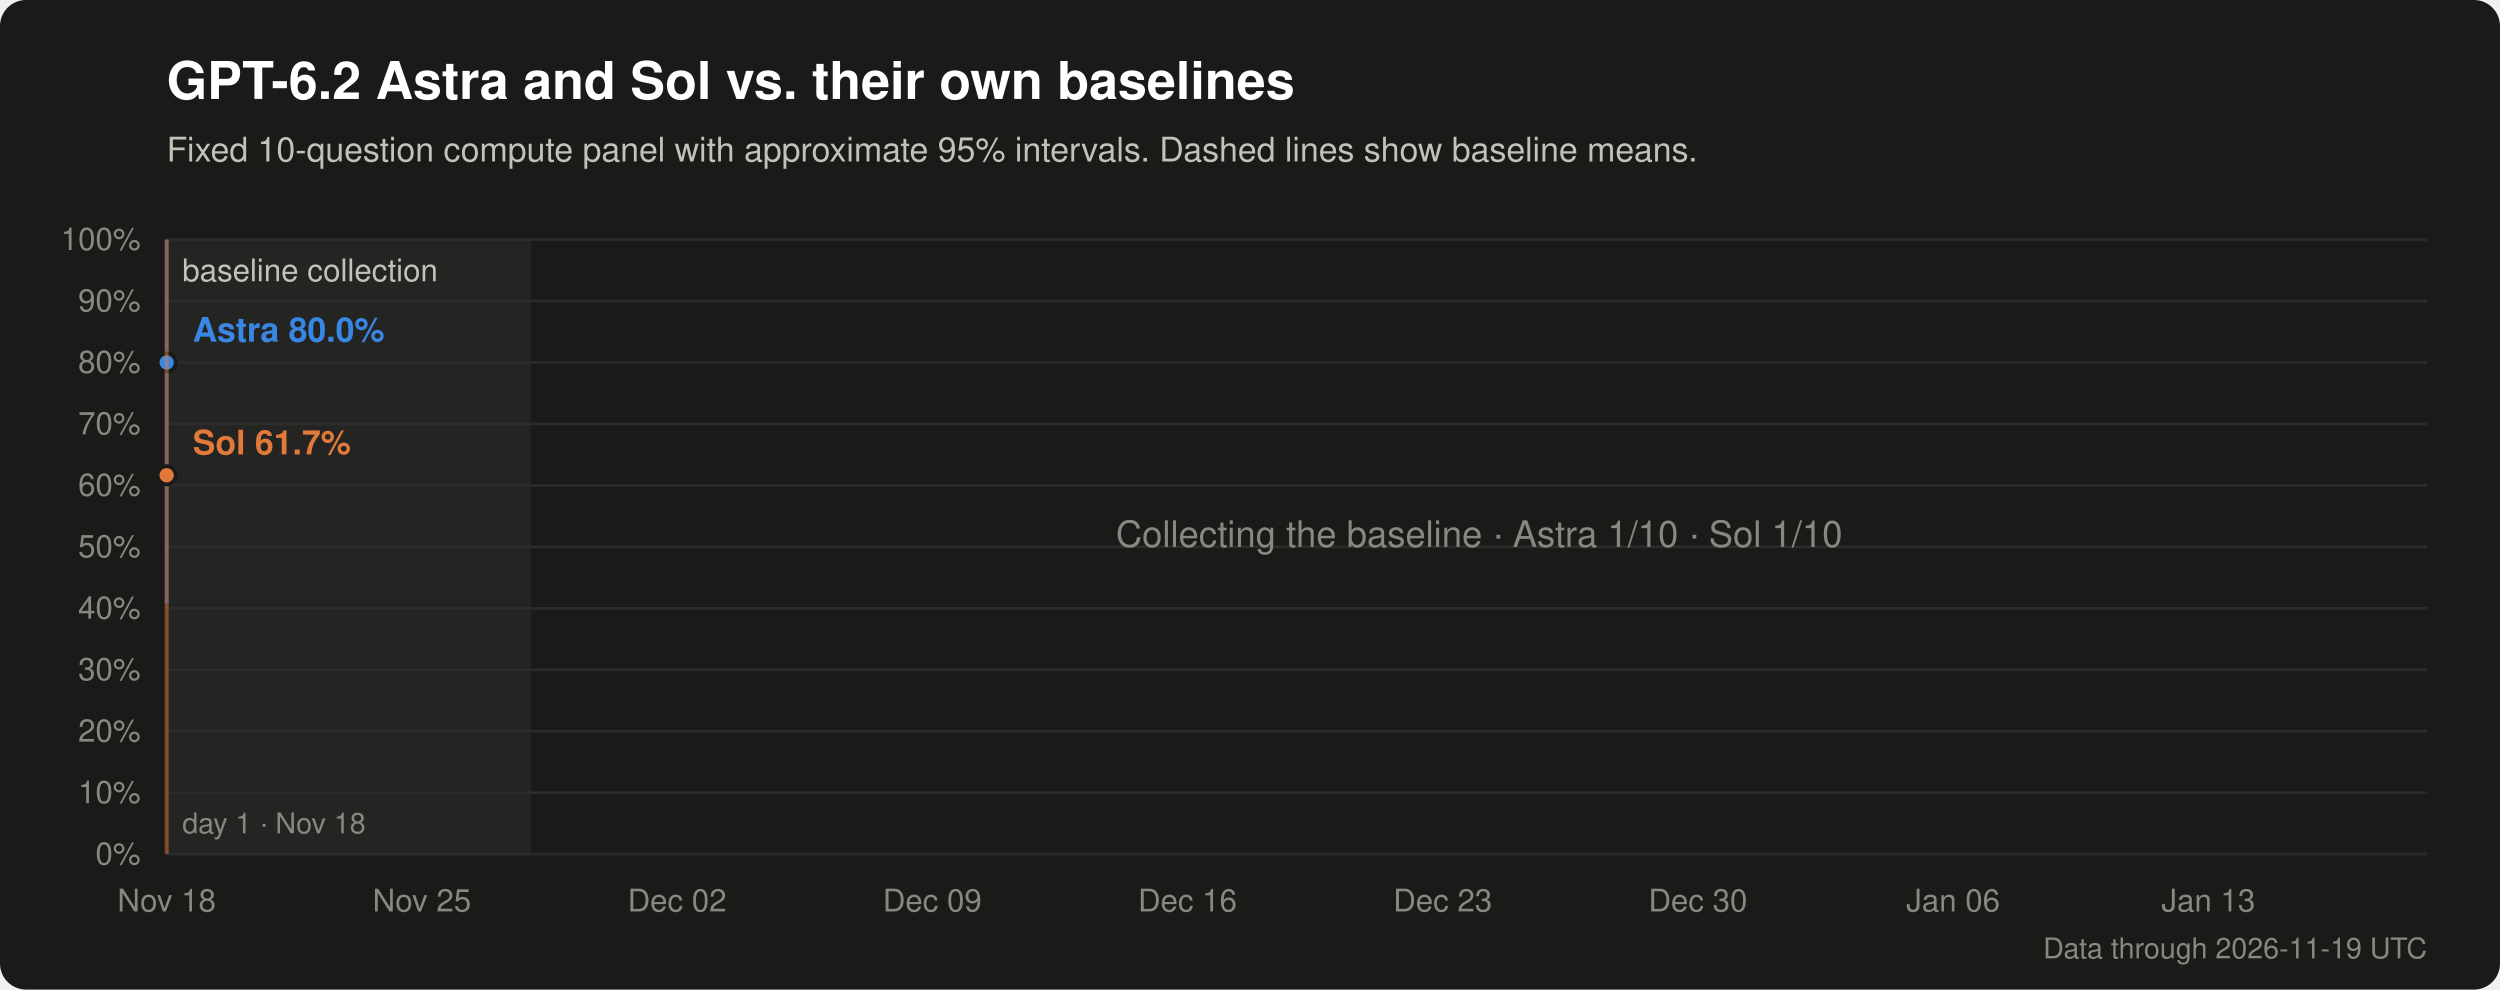
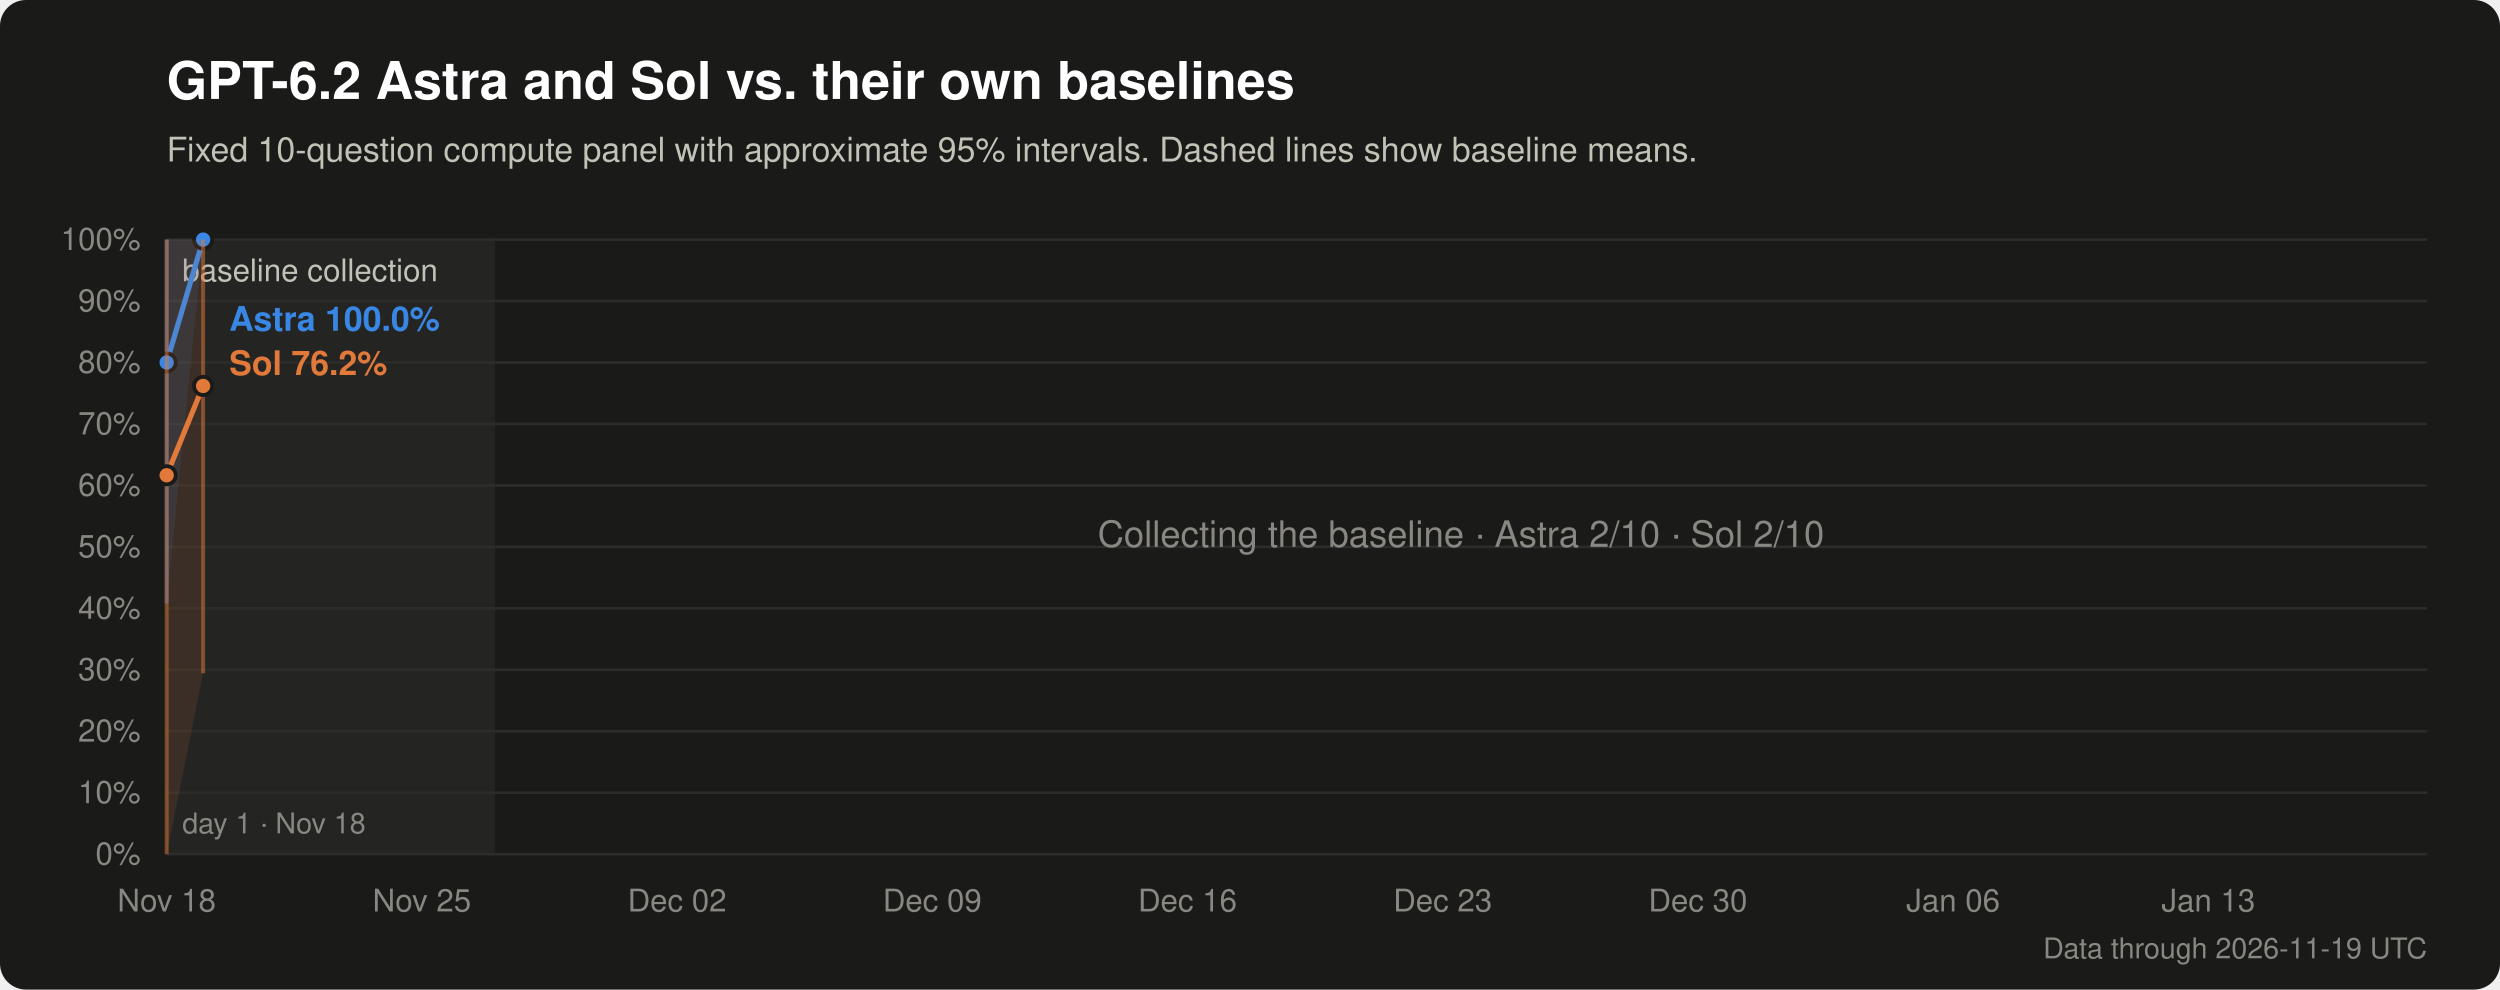
<svg xmlns="http://www.w3.org/2000/svg" width="960" height="380" viewBox="0 0 960 380" font-family="-apple-system, BlinkMacSystemFont, Helvetica, Arial, sans-serif" role="img" aria-labelledby="t d">
  <rect width="960" height="380" rx="10" fill="#1a1a19" />
  <text x="64" y="38" fill="#ffffff" font-size="20" font-weight="600">GPT-6.2 Astra and Sol vs. their own baselines</text>
  <text x="64" y="62" fill="#c3c2b7" font-size="13">Fixed 10-question compute panel with approximate 95% intervals. Dashed lines show baseline means.</text>
  <line x1="64" y1="328.0" x2="932" y2="328.0" stroke="#2c2c2a" />
  <text x="54" y="332.0" text-anchor="end" fill="#898781" font-size="12">0%</text>
  <line x1="64" y1="304.4" x2="932" y2="304.4" stroke="#2c2c2a" />
  <text x="54" y="308.4" text-anchor="end" fill="#898781" font-size="12">10%</text>
  <line x1="64" y1="280.8" x2="932" y2="280.8" stroke="#2c2c2a" />
  <text x="54" y="284.8" text-anchor="end" fill="#898781" font-size="12">20%</text>
  <line x1="64" y1="257.2" x2="932" y2="257.2" stroke="#2c2c2a" />
  <text x="54" y="261.2" text-anchor="end" fill="#898781" font-size="12">30%</text>
  <line x1="64" y1="233.6" x2="932" y2="233.6" stroke="#2c2c2a" />
  <text x="54" y="237.6" text-anchor="end" fill="#898781" font-size="12">40%</text>
  <line x1="64" y1="210.0" x2="932" y2="210.0" stroke="#2c2c2a" />
  <text x="54" y="214.0" text-anchor="end" fill="#898781" font-size="12">50%</text>
  <line x1="64" y1="186.4" x2="932" y2="186.4" stroke="#2c2c2a" />
  <text x="54" y="190.4" text-anchor="end" fill="#898781" font-size="12">60%</text>
  <line x1="64" y1="162.8" x2="932" y2="162.8" stroke="#2c2c2a" />
  <text x="54" y="166.8" text-anchor="end" fill="#898781" font-size="12">70%</text>
  <line x1="64" y1="139.2" x2="932" y2="139.2" stroke="#2c2c2a" />
  <text x="54" y="143.2" text-anchor="end" fill="#898781" font-size="12">80%</text>
  <line x1="64" y1="115.6" x2="932" y2="115.6" stroke="#2c2c2a" />
  <text x="54" y="119.6" text-anchor="end" fill="#898781" font-size="12">90%</text>
  <line x1="64" y1="92.0" x2="932" y2="92.0" stroke="#2c2c2a" />
  <text x="54" y="96.0" text-anchor="end" fill="#898781" font-size="12">100%</text>
-   <rect x="64" y="92" width="140.0" height="236" fill="#2c2c2a" opacity="0.6" />
+   <rect x="64" y="92" width="126.0" height="236" fill="#2c2c2a" opacity="0.6" />
  <text x="70" y="108" fill="#c3c2b7" font-size="12">baseline collection</text>
  <text x="70" y="320" fill="#898781" font-size="11">day 1 · Nov 18</text>
  <text x="64.0" y="350" text-anchor="middle" fill="#898781" font-size="12">Nov 18</text>
  <text x="162.0" y="350" text-anchor="middle" fill="#898781" font-size="12">Nov 25</text>
  <text x="260.0" y="350" text-anchor="middle" fill="#898781" font-size="12">Dec 02</text>
  <text x="358.0" y="350" text-anchor="middle" fill="#898781" font-size="12">Dec 09</text>
  <text x="456.0" y="350" text-anchor="middle" fill="#898781" font-size="12">Dec 16</text>
  <text x="554.0" y="350" text-anchor="middle" fill="#898781" font-size="12">Dec 23</text>
  <text x="652.0" y="350" text-anchor="middle" fill="#898781" font-size="12">Dec 30</text>
  <text x="750.0" y="350" text-anchor="middle" fill="#898781" font-size="12">Jan 06</text>
  <text x="848.0" y="350" text-anchor="middle" fill="#898781" font-size="12">Jan 13</text>
+   <path d="M64.0,92.0 L78.0,92.0 L78.0,92.0 L64.0,231.7 Z" fill="#3987e5" opacity="0.12" />
+   <path d="M64.0,139.2 L78.0,92.0" fill="none" stroke="#3987e5" stroke-width="2" stroke-linejoin="round" stroke-linecap="round" />
  <line x1="64.0" y1="231.7" x2="64.0" y2="92.0" stroke="#3987e5" stroke-width="1.5" opacity="0.5" />
  <circle cx="64.0" cy="139.2" r="3.5" fill="#3987e5" stroke="#1a1a19" stroke-width="1.5" />
+   <line x1="78.0" y1="92.0" x2="78.0" y2="92.0" stroke="#3987e5" stroke-width="1.5" opacity="0.5" />
+   <circle cx="78.0" cy="92.0" r="3.5" fill="#3987e5" stroke="#1a1a19" stroke-width="1.5" />
+   <path d="M64.0,92.0 L78.0,92.0 L78.0,258.5 L64.0,328.0 Z" fill="#e0793a" opacity="0.12" />
+   <path d="M64.0,182.5 L78.0,148.2" fill="none" stroke="#e0793a" stroke-width="2" stroke-linejoin="round" stroke-linecap="round" />
  <line x1="64.0" y1="328.0" x2="64.0" y2="92.0" stroke="#e0793a" stroke-width="1.5" opacity="0.5" />
  <circle cx="64.0" cy="182.5" r="3.5" fill="#e0793a" stroke="#1a1a19" stroke-width="1.5" />
-   <text x="74.0" y="131.2" text-anchor="start" fill="#3987e5" font-size="13" font-weight="600">Astra 80.0%</text>
-   <text x="74.0" y="174.5" text-anchor="start" fill="#e0793a" font-size="13" font-weight="600">Sol 61.7%</text>
-   <text x="568.0" y="210.0" text-anchor="middle" fill="#898781" font-size="14">Collecting the baseline · Astra 1/10 · Sol 1/10</text>
+   <line x1="78.0" y1="258.5" x2="78.0" y2="92.0" stroke="#e0793a" stroke-width="1.5" opacity="0.5" />
+   <circle cx="78.0" cy="148.2" r="3.5" fill="#e0793a" stroke="#1a1a19" stroke-width="1.5" />
+   <text x="88.0" y="127.0" text-anchor="start" fill="#3987e5" font-size="13" font-weight="600">Astra 100.0%</text>
+   <text x="88.0" y="144.0" text-anchor="start" fill="#e0793a" font-size="13" font-weight="600">Sol 76.2%</text>
+   <text x="561.0" y="210.0" text-anchor="middle" fill="#898781" font-size="14">Collecting the baseline · Astra 2/10 · Sol 2/10</text>
  <text x="932" y="368" text-anchor="end" fill="#898781" font-size="11">Data through 2026-11-19 UTC</text>
</svg>
